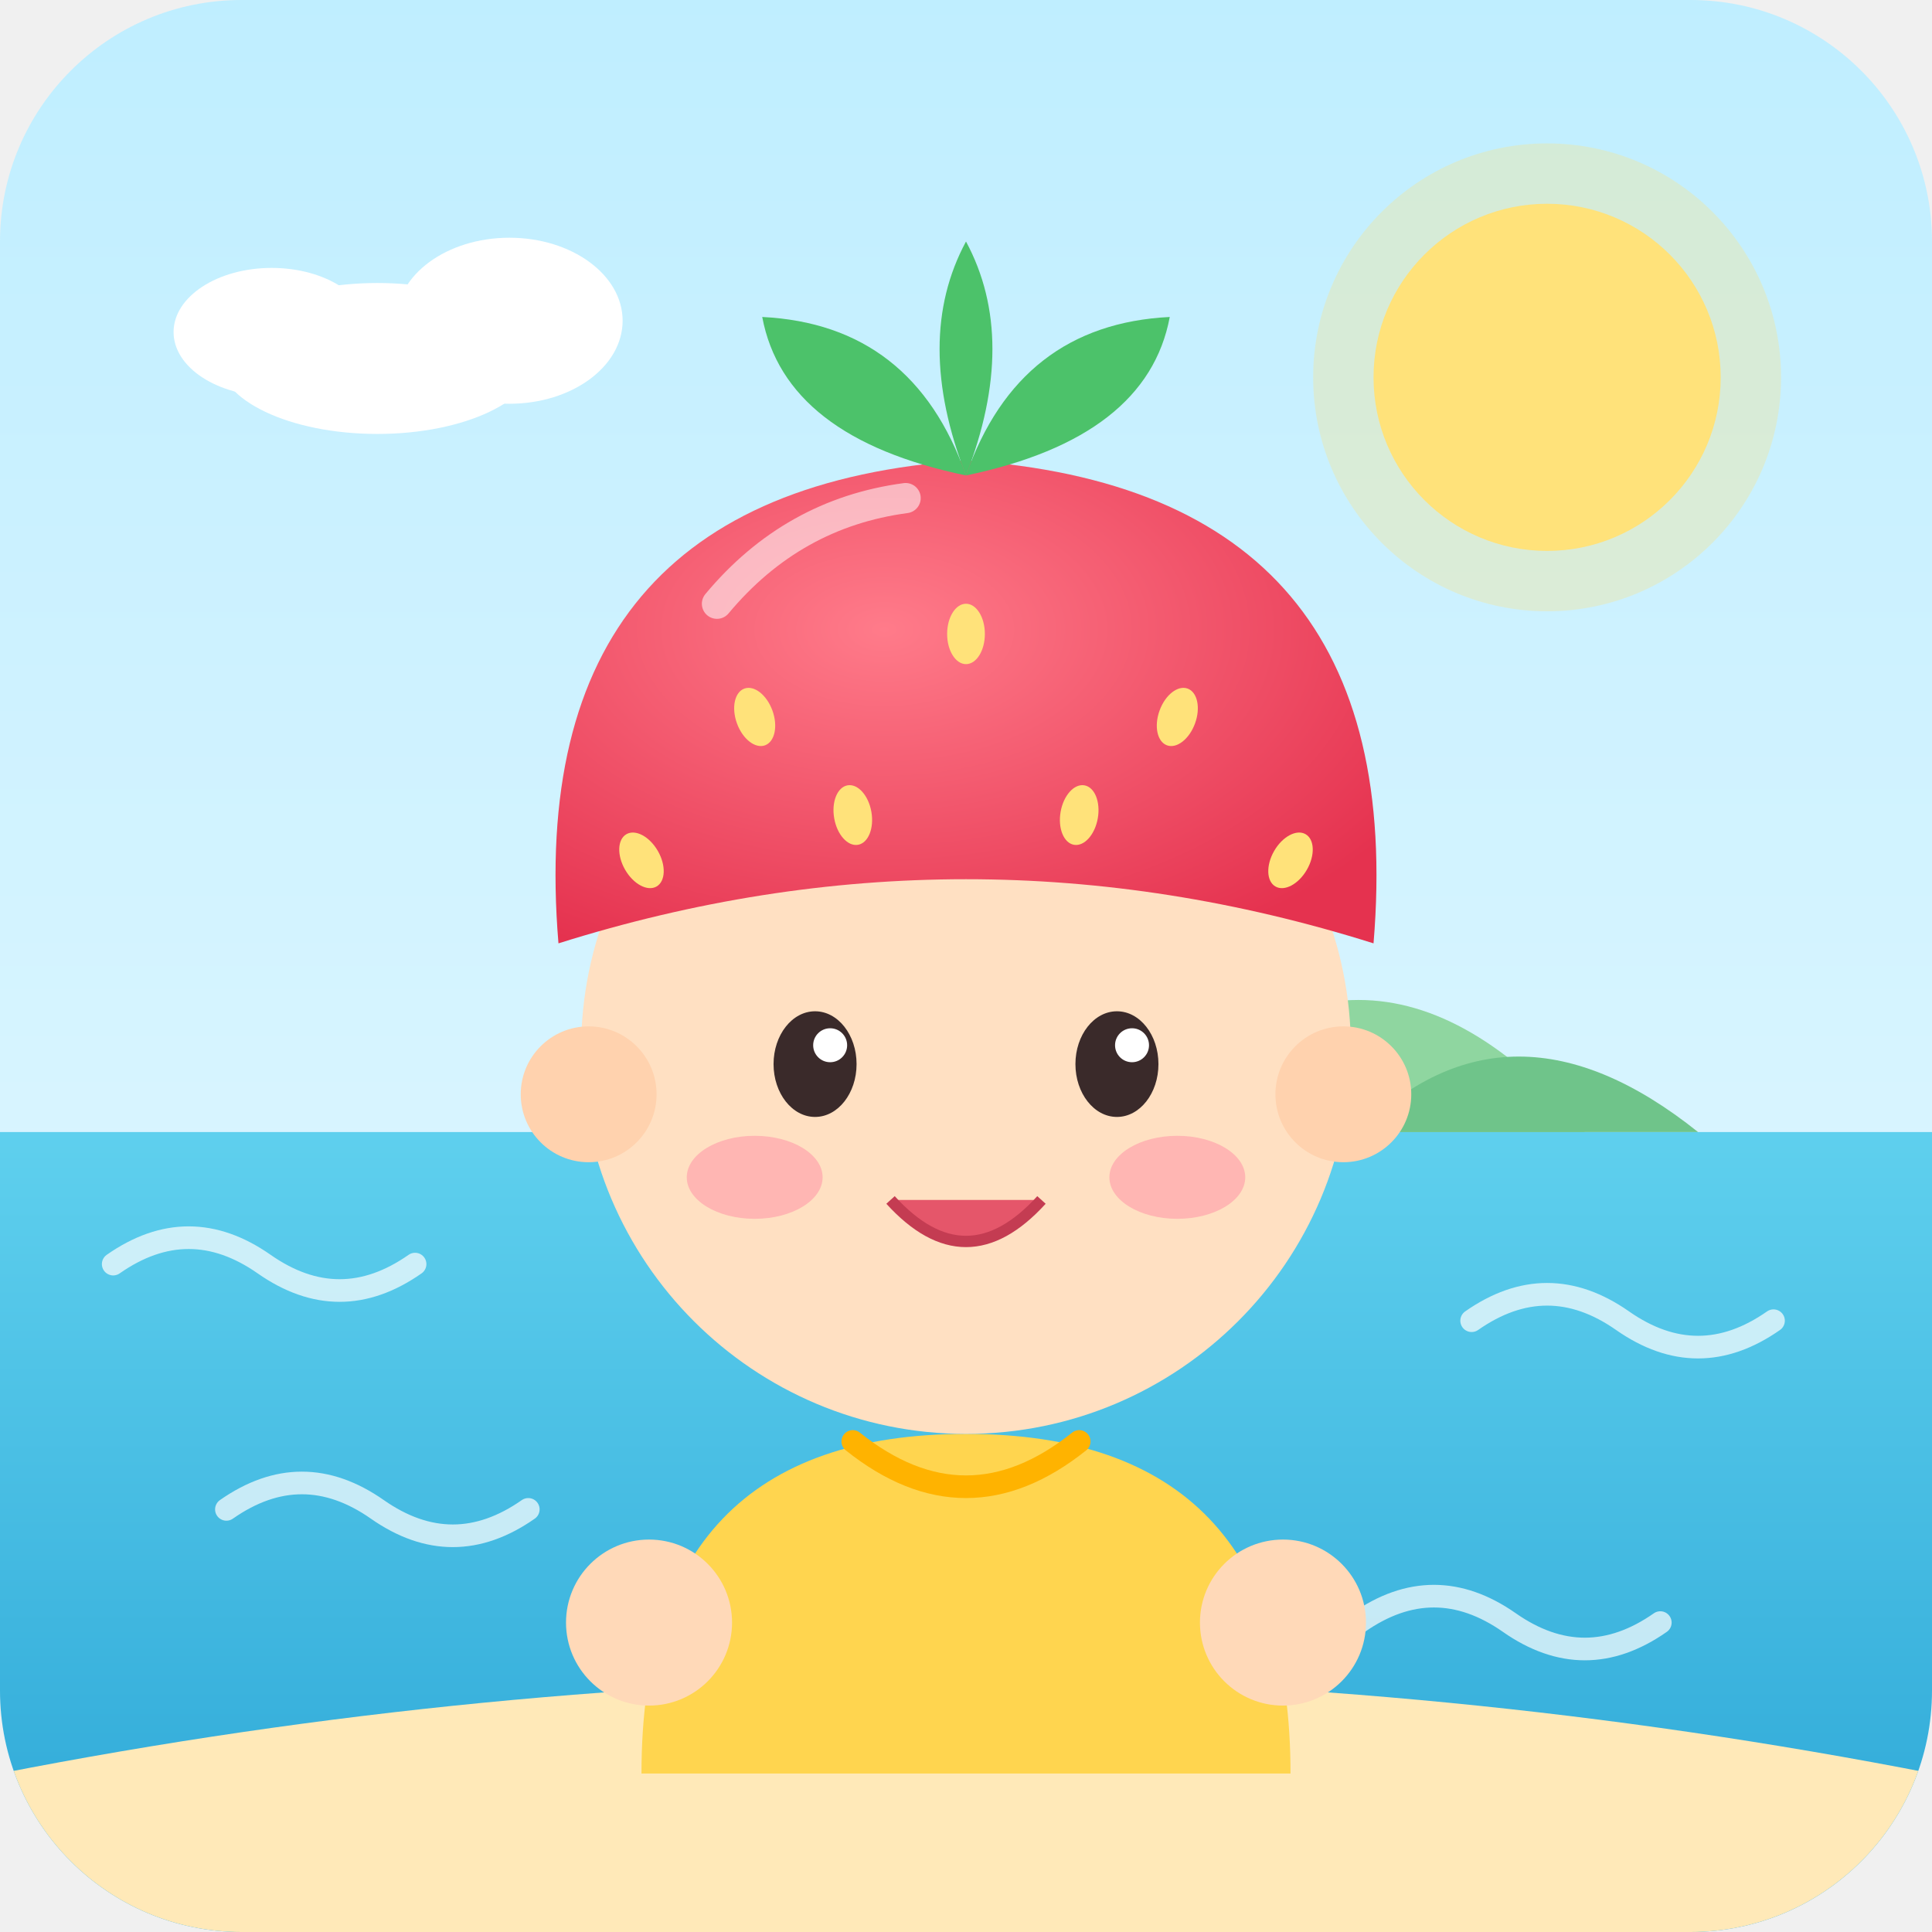
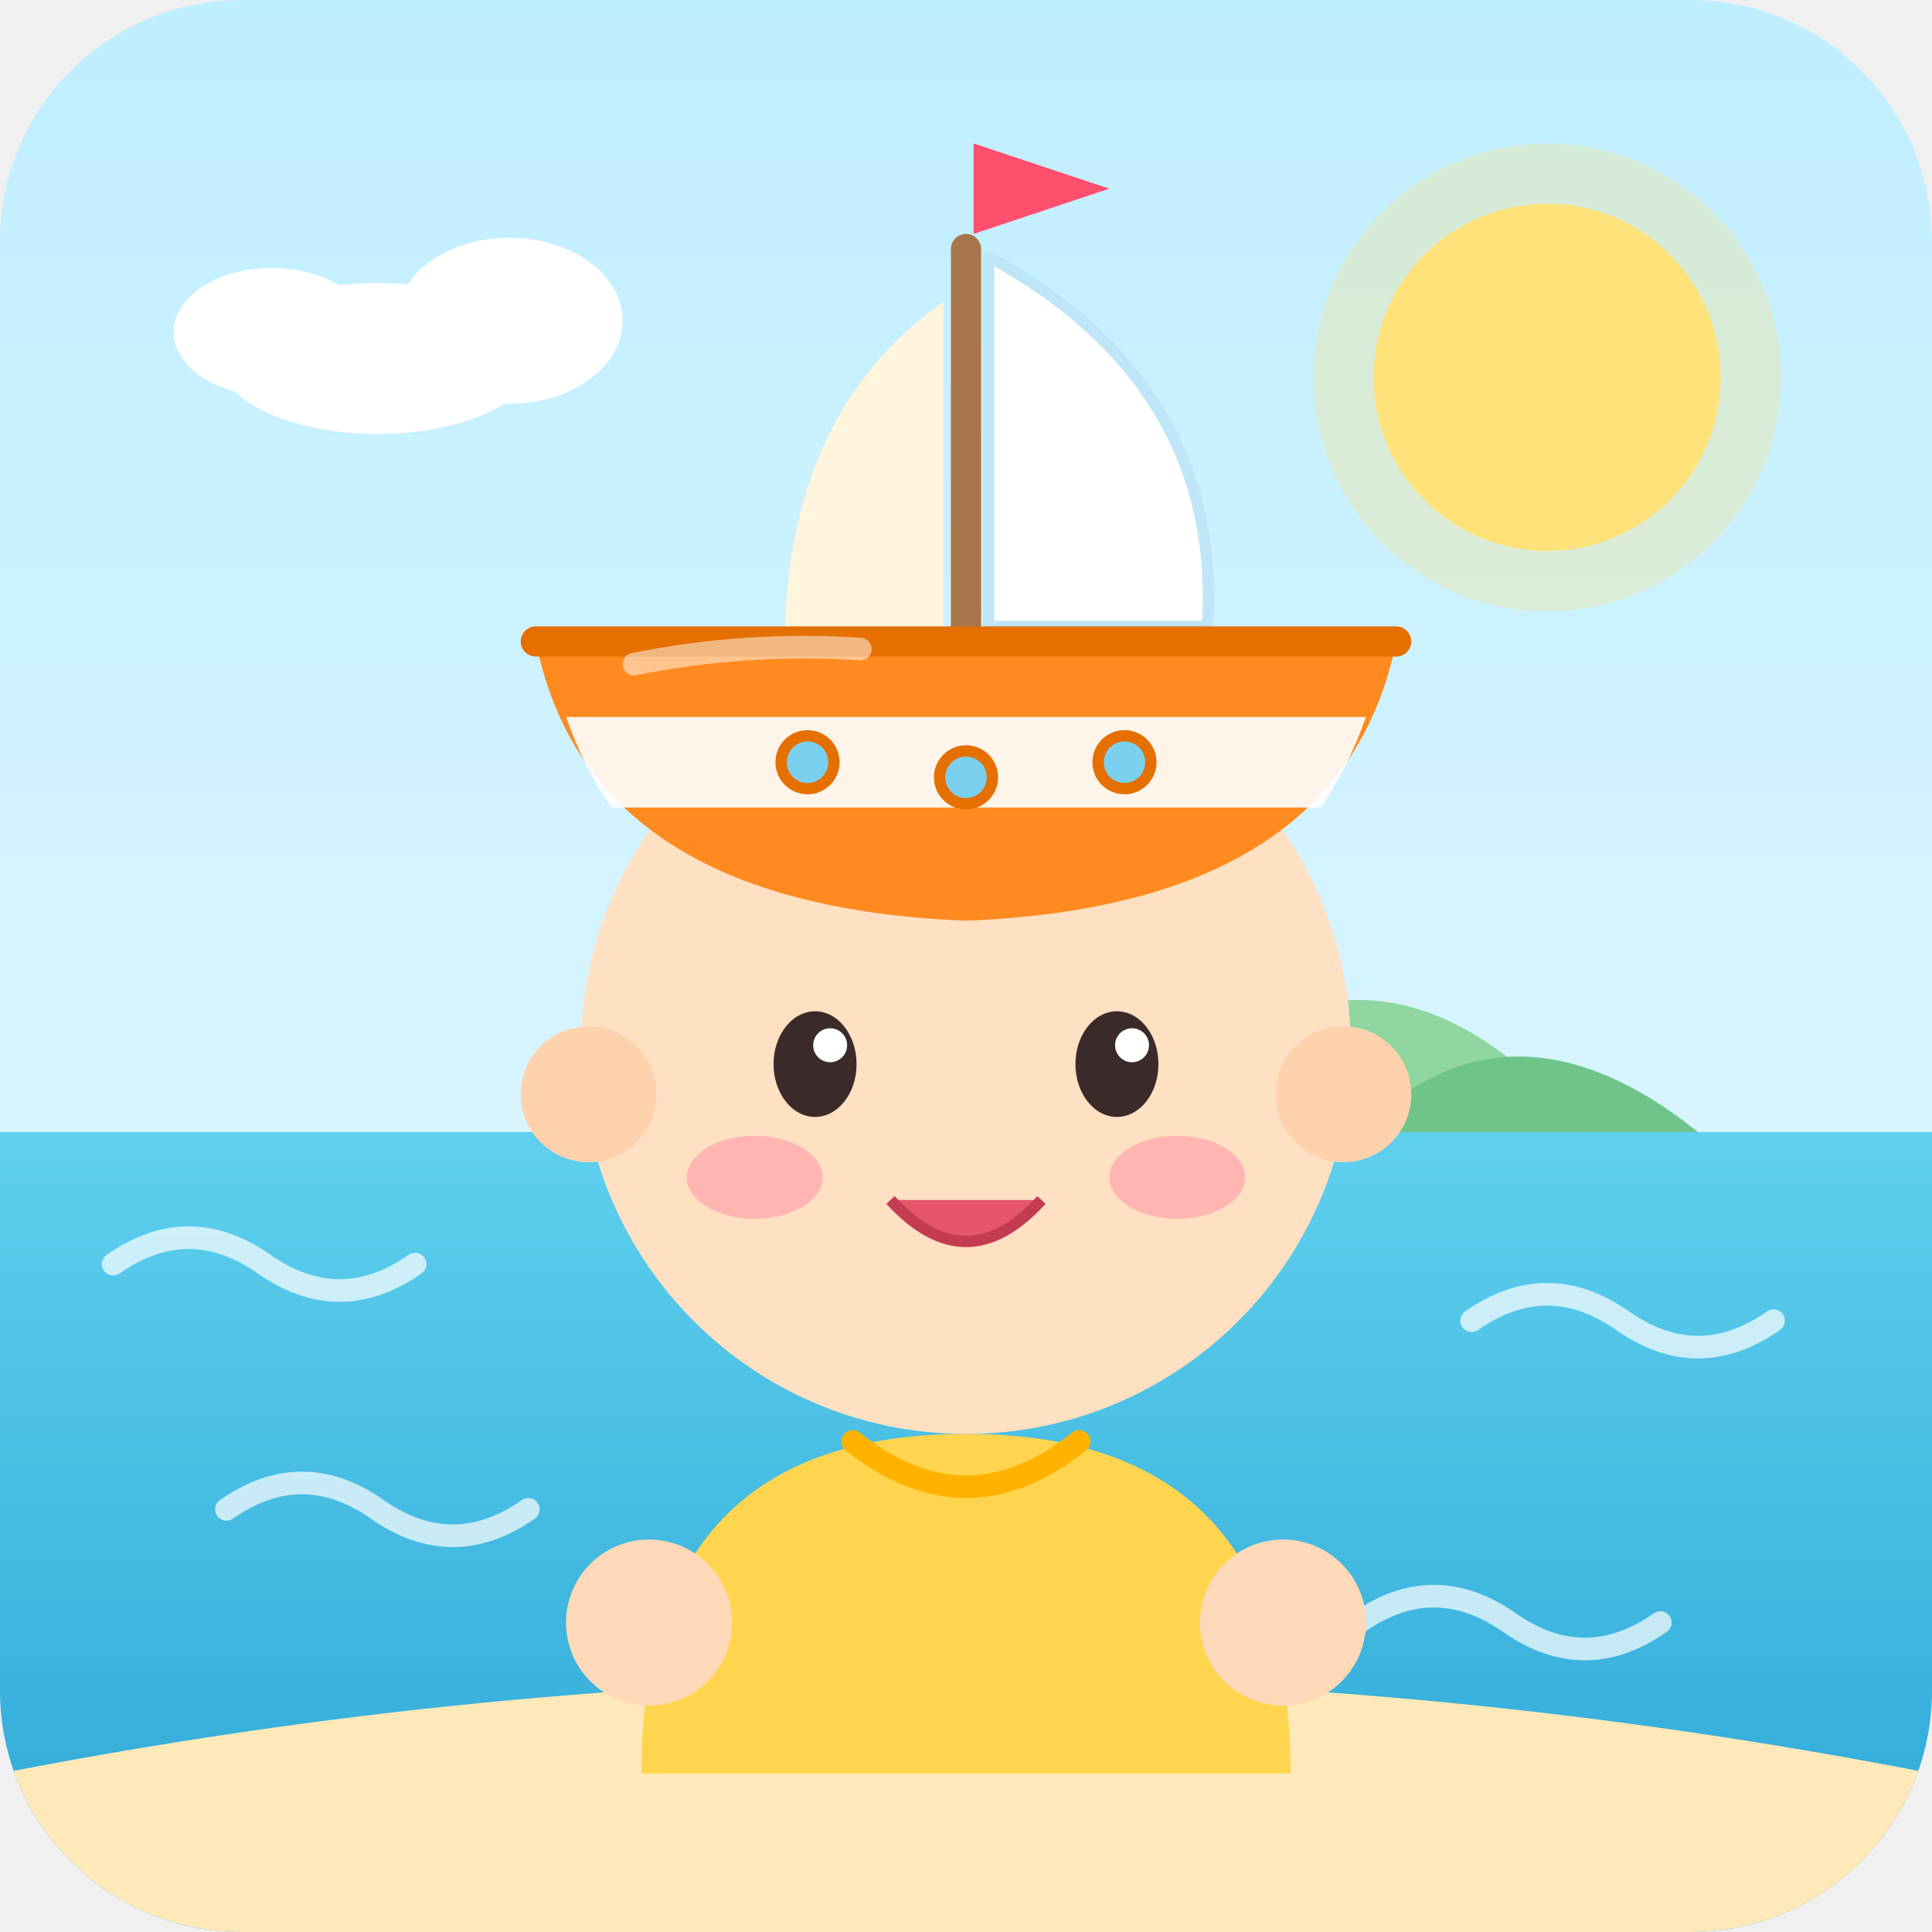
<svg xmlns="http://www.w3.org/2000/svg" viewBox="0 0 512 512" width="512" height="512">
  <defs>
    <linearGradient id="sky" x1="0" y1="0" x2="0" y2="1">
      <stop offset="0" stop-color="#bfeeff" />
      <stop offset="1" stop-color="#e9f9ff" />
    </linearGradient>
    <linearGradient id="sea" x1="0" y1="0" x2="0" y2="1">
      <stop offset="0" stop-color="#5fd0ee" />
      <stop offset="1" stop-color="#2ba6d6" />
    </linearGradient>
    <radialGradient id="strawberry" cx="40%" cy="35%" r="75%">
      <stop offset="0" stop-color="#ff7b8a" />
      <stop offset="1" stop-color="#e5324f" />
    </radialGradient>
    <clipPath id="frame">
      <rect width="512" height="512" rx="64" />
    </clipPath>
  </defs>
  <g clip-path="url(#frame)">
    <rect width="512" height="512" fill="url(#sky)" />
    <circle cx="410" cy="100" r="46" fill="#ffe27a" />
    <circle cx="410" cy="100" r="62" fill="#ffe27a" opacity=".3" />
    <g fill="#fff">
      <ellipse cx="100" cy="95" rx="42" ry="20" />
      <ellipse cx="135" cy="85" rx="30" ry="22" />
      <ellipse cx="72" cy="88" rx="26" ry="17" />
    </g>
    <rect y="300" width="512" height="212" fill="url(#sea)" />
    <g fill="none" stroke="#fff" stroke-width="6" stroke-linecap="round" opacity=".7">
      <path d="M30 335 q20 -14 40 0 t40 0" />
      <path d="M390 350 q20 -14 40 0 t40 0" />
      <path d="M60 400 q20 -14 40 0 t40 0" />
      <path d="M360 430 q20 -14 40 0 t40 0" />
    </g>
    <path d="M300 300 q60 -70 120 0z" fill="#8fd6a0" />
    <path d="M360 300 q40 -40 90 0z" fill="#6fc48a" />
    <path d="M0 470 q256 -50 512 0 v42 h-512z" fill="#ffe9b8" />
  </g>
  <path d="M170 470 q0 -90 86 -90 q86 0 86 90 z" fill="#ffd54f" />
  <path d="M226 382 q30 24 60 0" fill="none" stroke="#ffb300" stroke-width="6" stroke-linecap="round" />
  <circle cx="172" cy="430" r="22" fill="#ffd9b8" />
  <circle cx="340" cy="430" r="22" fill="#ffd9b8" />
  <circle cx="256" cy="278" r="102" fill="#ffe0c2" />
  <circle cx="156" cy="290" r="18" fill="#ffd2ae" />
  <circle cx="356" cy="290" r="18" fill="#ffd2ae" />
  <ellipse cx="200" cy="312" rx="18" ry="11" fill="#ff9aa8" opacity=".6" />
  <ellipse cx="312" cy="312" rx="18" ry="11" fill="#ff9aa8" opacity=".6" />
  <ellipse cx="216" cy="282" rx="11" ry="14" fill="#3a2a2a" />
  <ellipse cx="296" cy="282" rx="11" ry="14" fill="#3a2a2a" />
  <circle cx="220" cy="277" r="4.5" fill="#fff" />
  <circle cx="300" cy="277" r="4.5" fill="#fff" />
  <path d="M236 318 q20 22 40 0" fill="#e5566a" stroke="#c43c52" stroke-width="3" stroke-linejoin="round" />
-   <path d="M148 250 q-10 -120 108 -128 q118 8 108 128 q-108 -34 -216 0z" fill="url(#strawberry)" />
-   <g fill="#ffe27a">
-     <ellipse cx="200" cy="190" rx="5" ry="8" transform="rotate(-20 200 190)" />
-     <ellipse cx="256" cy="168" rx="5" ry="8" />
-     <ellipse cx="312" cy="190" rx="5" ry="8" transform="rotate(20 312 190)" />
-     <ellipse cx="170" cy="228" rx="5" ry="8" transform="rotate(-30 170 228)" />
-     <ellipse cx="226" cy="216" rx="5" ry="8" transform="rotate(-10 226 216)" />
-     <ellipse cx="286" cy="216" rx="5" ry="8" transform="rotate(10 286 216)" />
-     <ellipse cx="342" cy="228" rx="5" ry="8" transform="rotate(30 342 228)" />
-   </g>
-   <path d="M190 160 q20 -24 50 -28" fill="none" stroke="#fff" stroke-width="8" stroke-linecap="round" opacity=".55" />
-   <g fill="#4cc26a">
-     <path d="M256 126 q-48 -10 -54 -42 q40 2 54 42z" />
-     <path d="M256 126 q48 -10 54 -42 q-40 2 -54 42z" />
-     <path d="M256 126 q-14 -36 0 -62 q14 26 0 62z" />
-   </g>
+   <rect x="252" y="62" width="8" height="112" rx="4" fill="#a8744a" />
+   <path d="M262 68 q62 34 58 98 h-58z" fill="#ffffff" />
+   <path d="M250 80 q-40 28 -42 86 h42z" fill="#fff4dc" />
+   <path d="M262 68 q62 34 58 98 h-58z" fill="none" stroke="#bfe6f7" stroke-width="3" stroke-linejoin="round" />
+   <path d="M258 62 l36 -12 l-36 -12z" fill="#ff4f6d" />
+   <path d="M142 170 h228 q-14 70 -114 74 q-100 -4 -114 -74z" fill="#ff8a1f" />
+   <path d="M150 190 h212 q-5 14 -12 24 h-188 q-7 -10 -12 -24z" fill="#ffffff" opacity=".9" />
+   <path d="M142 170 h228" stroke="#e56f00" stroke-width="8" stroke-linecap="round" />
+   <circle cx="214" cy="202" r="7" fill="#7ad0ee" stroke="#e56f00" stroke-width="3" />
+   <circle cx="256" cy="206" r="7" fill="#7ad0ee" stroke="#e56f00" stroke-width="3" />
+   <circle cx="298" cy="202" r="7" fill="#7ad0ee" stroke="#e56f00" stroke-width="3" />
+   <path d="M168 176 q30 -6 60 -4" fill="none" stroke="#fff" stroke-width="6" stroke-linecap="round" opacity=".5" />
</svg>
